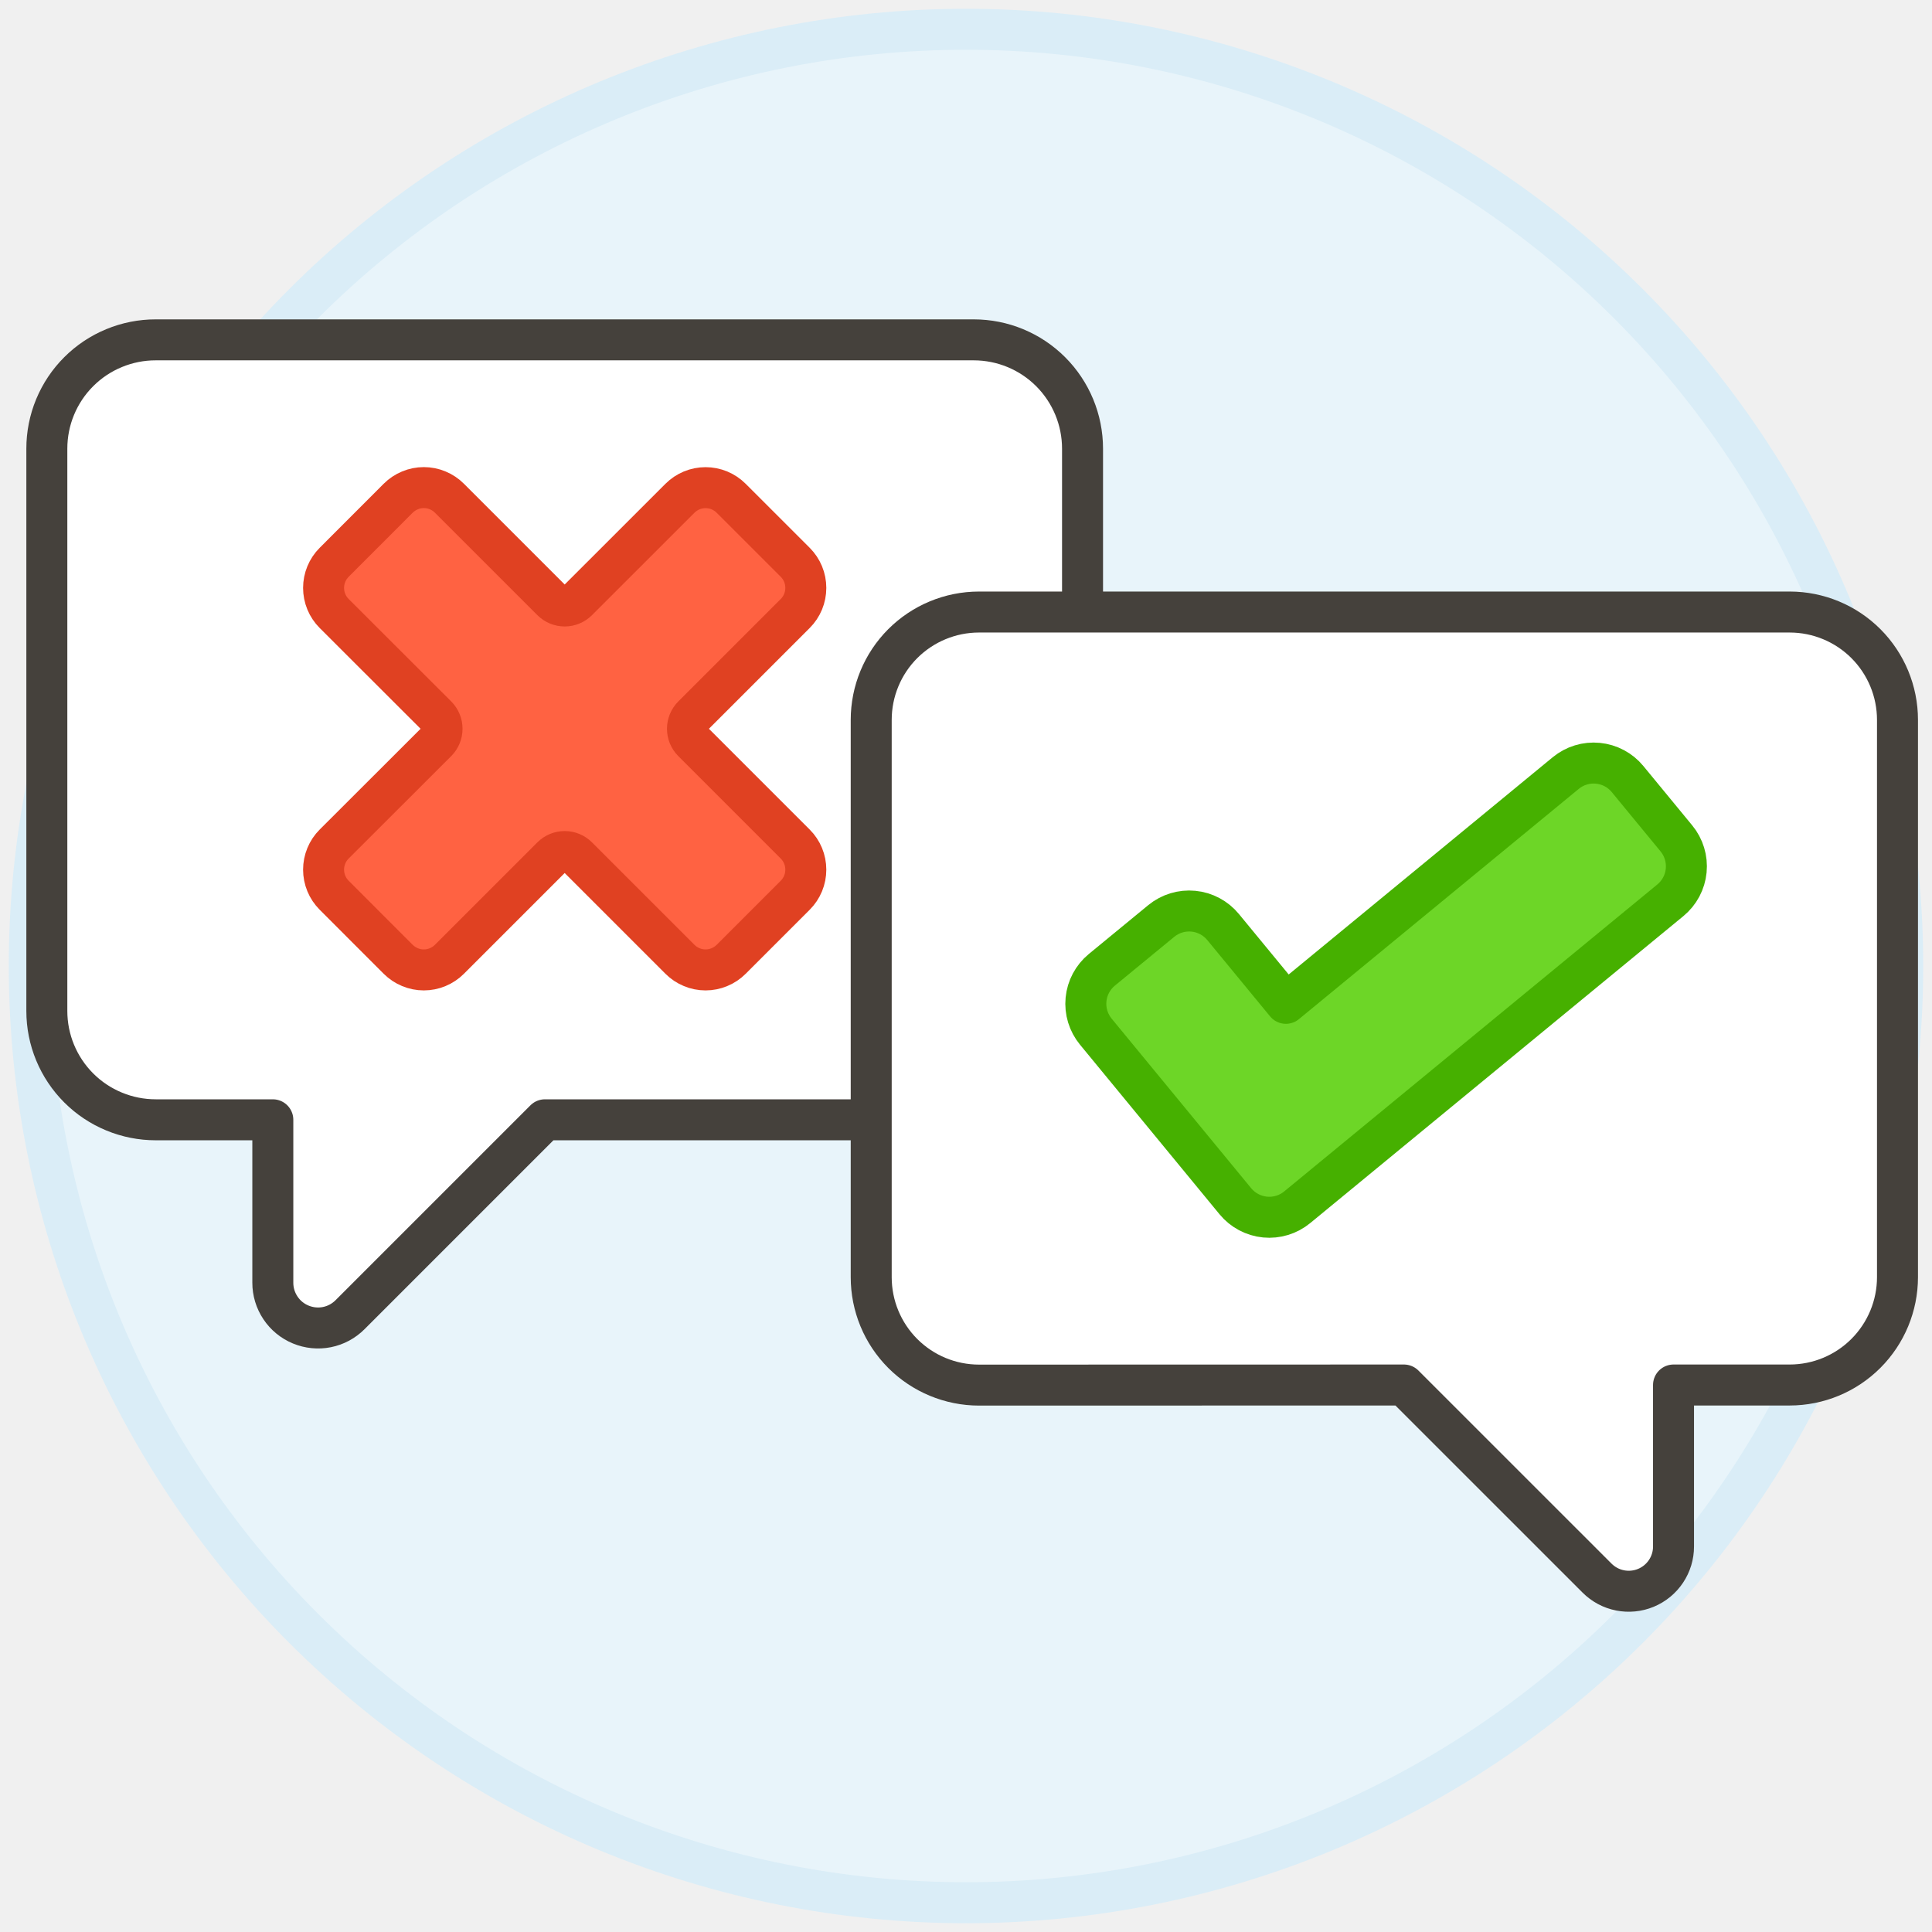
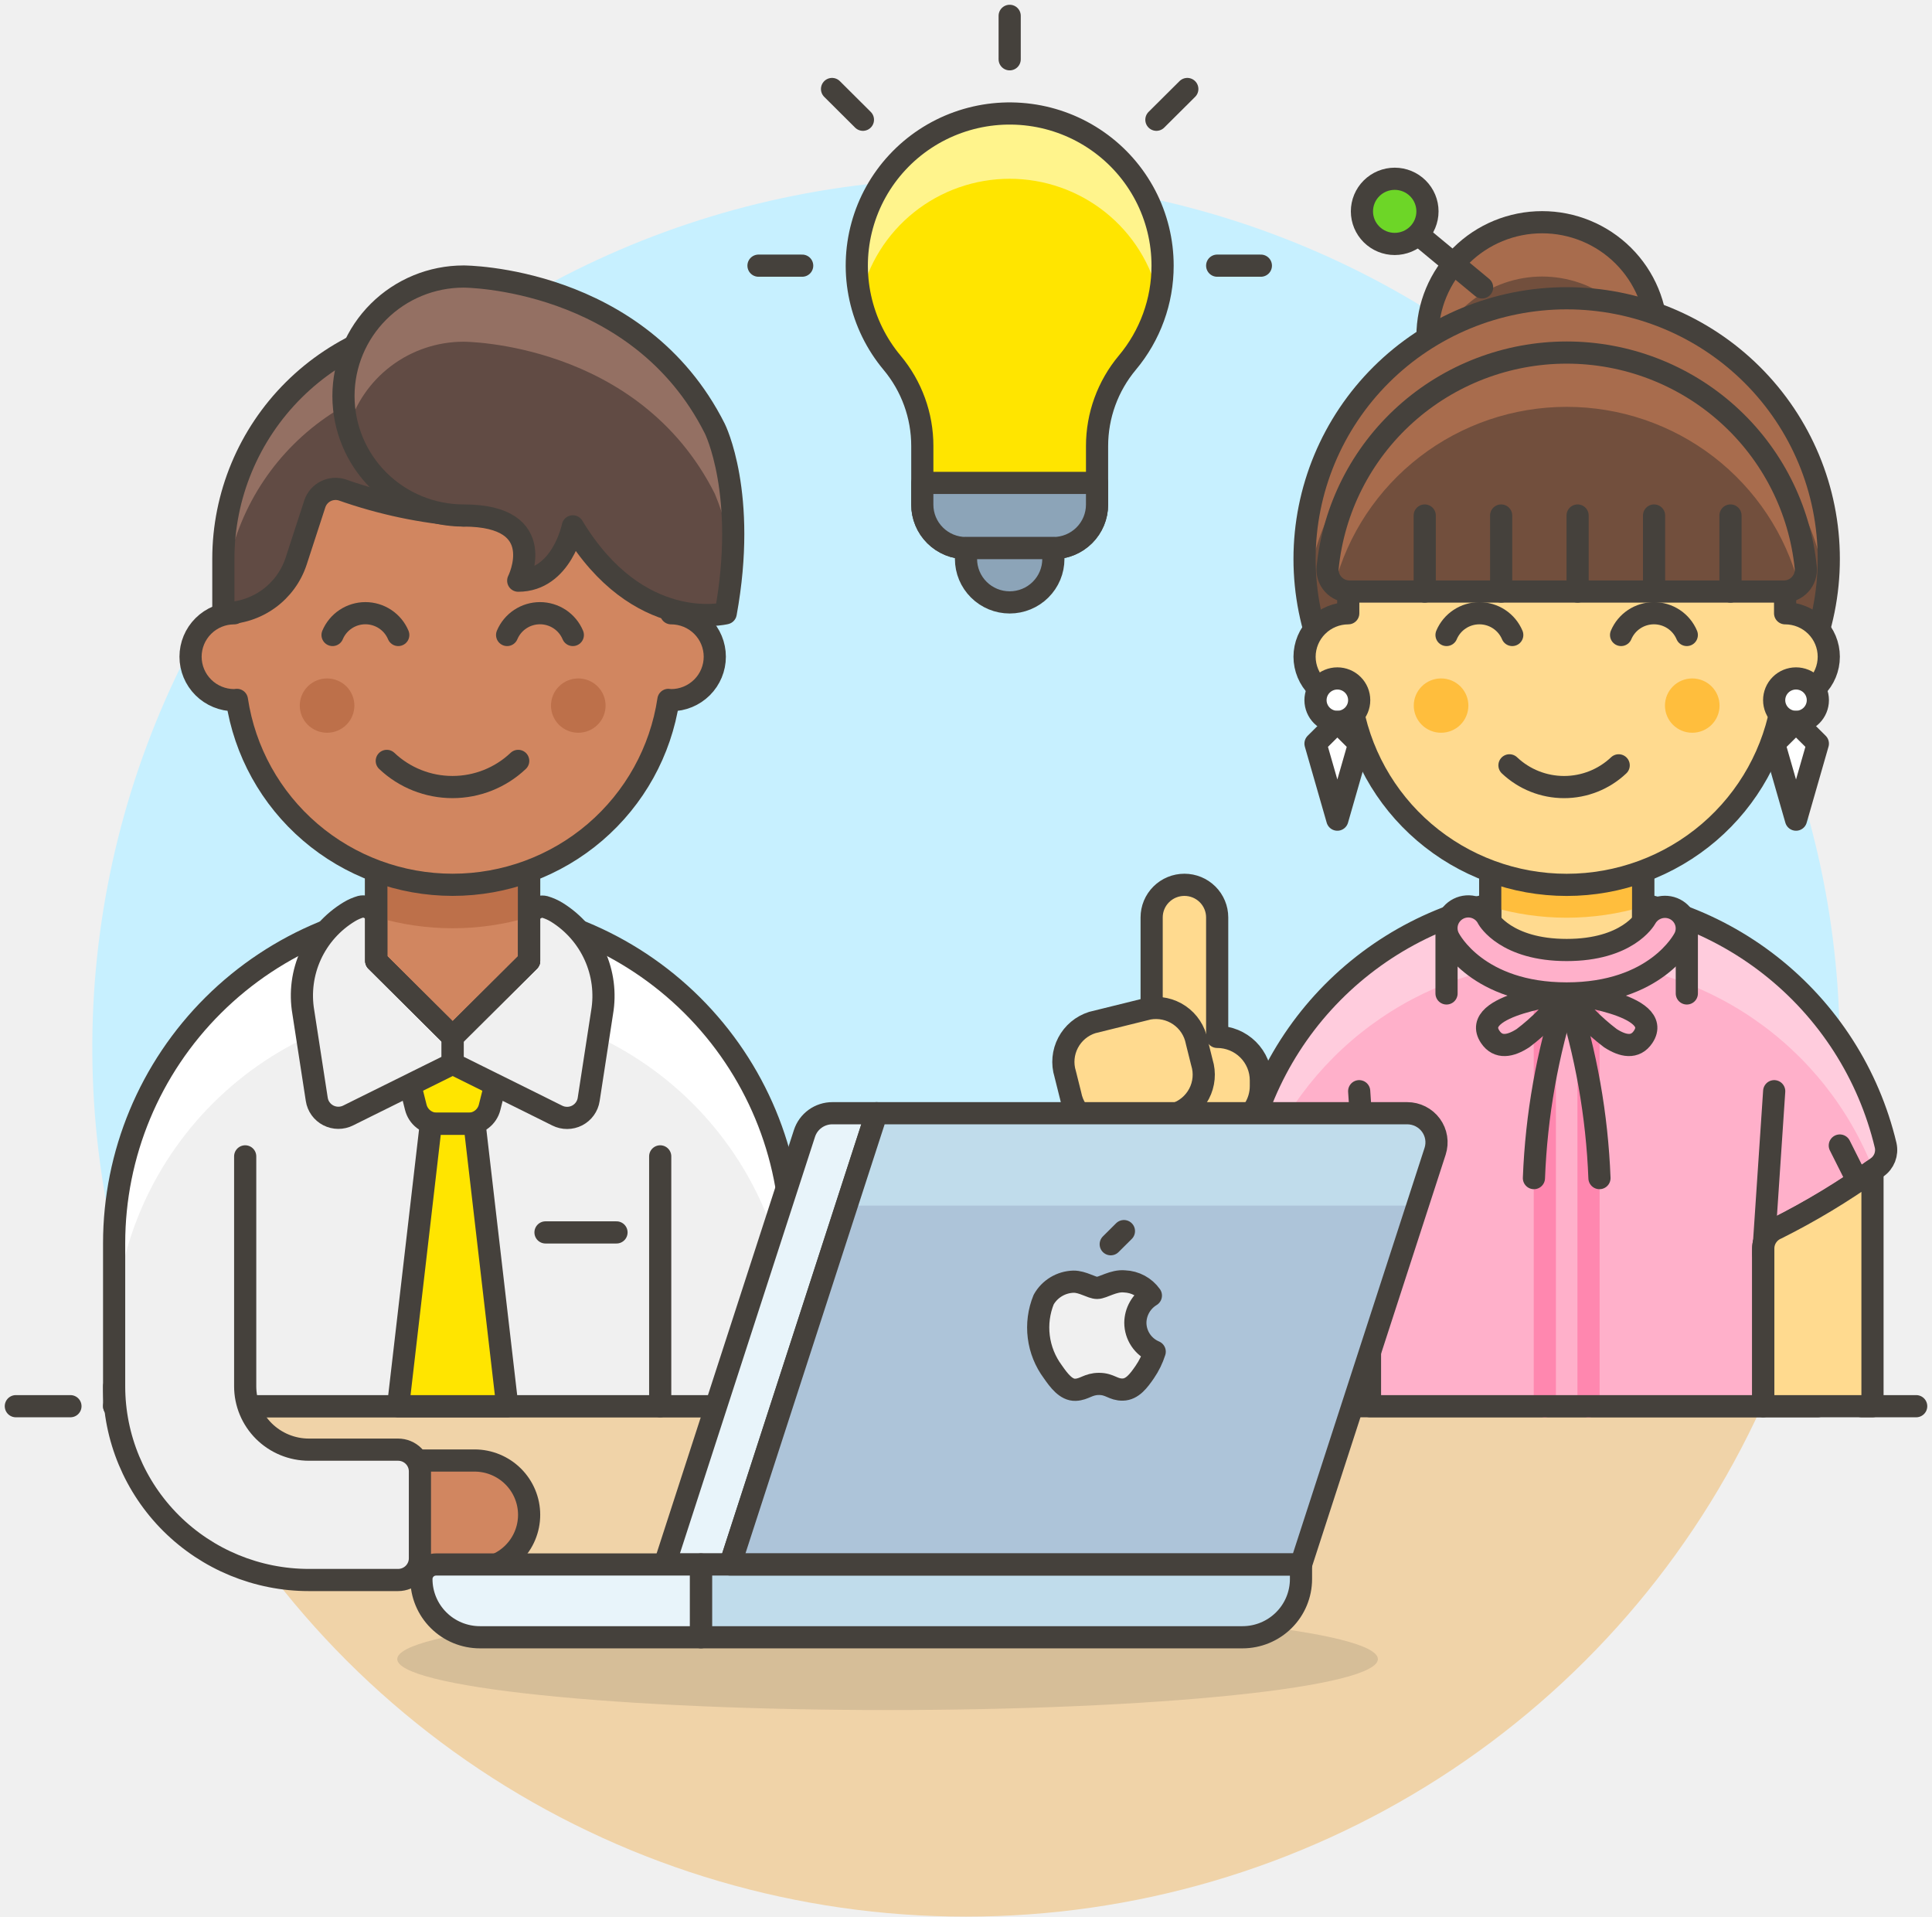
- <svg xmlns="http://www.w3.org/2000/svg" id="graphic-mentoring" viewBox="0 0 66 66" fill="none">
-   <path d="M1 33C1 41.487 4.371 49.626 10.373 55.627C16.374 61.629 24.513 65 33 65C41.487 65 49.626 61.629 55.627 55.627C61.629 49.626 65 41.487 65 33C65 24.513 61.629 16.374 55.627 10.373C49.626 4.371 41.487 1 33 1C24.513 1 16.374 4.371 10.373 10.373C4.371 16.374 1 24.513 1 33Z" fill="#E8F4FA" stroke="#DAEDF7" stroke-width="1.4" stroke-miterlimit="10" />
-   <path d="M18.616 38.254L11.96 44.91C11.744 45.127 11.469 45.276 11.168 45.336C10.868 45.396 10.557 45.365 10.274 45.248C9.991 45.131 9.749 44.933 9.58 44.678C9.41 44.423 9.319 44.124 9.32 43.818V38.254H5.32C4.832 38.254 4.348 38.158 3.897 37.971C3.445 37.785 3.035 37.511 2.69 37.166C2.344 36.82 2.07 36.41 1.883 35.959C1.696 35.508 1.6 35.024 1.6 34.536V15.326C1.6 14.838 1.696 14.354 1.883 13.903C2.07 13.452 2.344 13.042 2.69 12.697C3.035 12.352 3.445 12.078 3.897 11.892C4.348 11.705 4.832 11.609 5.32 11.61H33.264C34.25 11.61 35.195 12.001 35.892 12.698C36.589 13.395 36.981 14.341 36.981 15.326V34.536C36.981 35.522 36.589 36.467 35.892 37.164C35.195 37.862 34.25 38.253 33.264 38.254H18.616Z" fill="white" stroke="#45413C" stroke-width="1.4" stroke-linecap="round" stroke-linejoin="round" />
-   <path d="M27.166 30.583C27.281 30.468 27.372 30.332 27.434 30.182C27.496 30.032 27.528 29.871 27.528 29.708C27.528 29.546 27.496 29.385 27.434 29.235C27.372 29.085 27.281 28.948 27.166 28.834L23.666 25.334C23.55 25.218 23.485 25.06 23.485 24.896C23.485 24.732 23.55 24.575 23.666 24.458L27.166 20.958C27.281 20.843 27.372 20.707 27.434 20.557C27.496 20.407 27.528 20.246 27.528 20.084C27.528 19.921 27.496 19.76 27.434 19.61C27.372 19.46 27.281 19.324 27.166 19.209L24.978 17.022C24.863 16.907 24.727 16.816 24.576 16.753C24.426 16.691 24.265 16.659 24.103 16.659C23.941 16.659 23.78 16.691 23.63 16.753C23.479 16.816 23.343 16.907 23.228 17.022L19.728 20.52C19.612 20.636 19.455 20.701 19.291 20.701C19.127 20.701 18.969 20.636 18.853 20.52L15.353 17.02C15.238 16.905 15.102 16.814 14.952 16.752C14.802 16.689 14.641 16.657 14.478 16.657C14.316 16.657 14.155 16.689 14.005 16.752C13.855 16.814 13.718 16.905 13.603 17.02L11.416 19.209C11.301 19.324 11.21 19.46 11.148 19.61C11.086 19.76 11.054 19.921 11.054 20.084C11.054 20.246 11.086 20.407 11.148 20.557C11.21 20.707 11.301 20.843 11.416 20.958L14.92 24.458C15.036 24.575 15.101 24.732 15.101 24.896C15.101 25.06 15.036 25.217 14.92 25.334L11.416 28.834C11.301 28.948 11.21 29.085 11.148 29.235C11.086 29.385 11.054 29.546 11.054 29.708C11.054 29.871 11.086 30.032 11.148 30.182C11.21 30.332 11.301 30.468 11.416 30.583L13.603 32.771C13.718 32.886 13.855 32.977 14.005 33.039C14.155 33.102 14.316 33.134 14.478 33.134C14.641 33.134 14.802 33.102 14.952 33.039C15.102 32.977 15.238 32.886 15.353 32.771L18.853 29.271C18.969 29.155 19.127 29.09 19.291 29.09C19.455 29.09 19.612 29.155 19.728 29.271L23.228 32.771C23.343 32.886 23.479 32.977 23.63 33.039C23.78 33.102 23.941 33.134 24.103 33.134C24.265 33.134 24.426 33.102 24.576 33.039C24.727 32.977 24.863 32.886 24.978 32.771L27.166 30.583Z" fill="#FF6242" stroke="#E04122" stroke-width="1.4" stroke-linecap="round" stroke-linejoin="round" />
-   <path d="M47.96 47.314L54.558 53.911C54.772 54.125 55.044 54.271 55.341 54.33C55.638 54.389 55.946 54.359 56.226 54.243C56.506 54.127 56.745 53.931 56.913 53.679C57.081 53.428 57.171 53.132 57.17 52.829V47.314H61.141C62.117 47.313 63.053 46.924 63.743 46.233C64.433 45.542 64.821 44.606 64.821 43.63V24.592C64.821 23.616 64.433 22.679 63.743 21.988C63.053 21.298 62.117 20.909 61.141 20.908H33.442C32.465 20.909 31.529 21.298 30.839 21.988C30.149 22.679 29.762 23.616 29.762 24.592V43.632C29.762 44.608 30.149 45.545 30.839 46.236C31.529 46.927 32.465 47.316 33.442 47.317L47.96 47.314Z" fill="white" stroke="#45413C" stroke-width="1.4" stroke-linecap="round" stroke-linejoin="round" />
-   <path d="M57.063 30.754C57.37 30.501 57.565 30.136 57.603 29.74C57.642 29.344 57.521 28.949 57.269 28.642L55.6 26.614C55.475 26.462 55.321 26.335 55.147 26.243C54.973 26.15 54.782 26.093 54.586 26.074C54.39 26.055 54.192 26.074 54.004 26.132C53.815 26.189 53.64 26.284 53.488 26.409L43.928 34.275L41.782 31.668C41.529 31.361 41.165 31.166 40.769 31.128C40.373 31.089 39.977 31.21 39.67 31.462L37.64 33.131C37.488 33.256 37.362 33.41 37.269 33.584C37.176 33.758 37.119 33.949 37.1 34.145C37.081 34.341 37.101 34.539 37.158 34.727C37.216 34.916 37.31 35.091 37.435 35.243L39.58 37.85L42.202 41.037C42.455 41.344 42.819 41.538 43.216 41.577C43.612 41.615 44.007 41.495 44.314 41.242L47.501 38.62L57.063 30.754Z" fill="#6DD627" stroke="#46B000" stroke-width="1.4" stroke-linecap="round" stroke-linejoin="round" />
+ <svg xmlns="http://www.w3.org/2000/svg" viewBox="0 0 122 121" fill="none">
+   <path d="M116.173 66.147C116.174 57.959 114.332 49.875 110.782 42.487C107.232 35.1 102.064 28.596 95.656 23.453C89.249 18.31 81.766 14.658 73.755 12.765C65.743 10.873 57.408 10.787 49.359 12.515C41.31 14.242 33.752 17.739 27.239 22.75C20.727 27.76 15.425 34.156 11.722 41.469C8.019 48.782 6.009 56.827 5.84 65.013C5.671 73.199 7.346 81.318 10.744 88.777H111.257C114.503 81.669 116.179 73.953 116.173 66.147Z" fill="#C7F0FF" />
+   <path d="M10.742 88.776C15.118 98.382 22.186 106.531 31.099 112.246C40.012 117.961 50.393 121 60.999 121C71.604 121 81.985 117.961 90.898 112.246C99.811 106.531 106.879 98.382 111.255 88.776H10.742Z" fill="#F0D3A8" />
+   <path d="M7.207 88.776H114.793" stroke="#45413C" stroke-width="1.4" stroke-linecap="round" stroke-linejoin="round" />
+   <path d="M1 88.776H4.448" stroke="#45413C" stroke-width="1.4" stroke-linecap="round" stroke-linejoin="round" />
+   <path d="M117.553 88.776H121.001" stroke="#45413C" stroke-width="1.4" stroke-linecap="round" stroke-linejoin="round" />
+   <path d="M73.414 16.772C73.415 15.231 73.043 13.711 72.329 12.343C71.615 10.975 70.58 9.797 69.311 8.911C68.043 8.024 66.578 7.454 65.042 7.25C63.505 7.045 61.941 7.211 60.483 7.734C59.024 8.257 57.714 9.122 56.663 10.255C55.611 11.388 54.85 12.756 54.443 14.243C54.035 15.731 53.994 17.294 54.323 18.8C54.652 20.307 55.34 21.713 56.331 22.899C57.567 24.376 58.243 26.237 58.241 28.159V31.862C58.241 32.589 58.532 33.287 59.049 33.801C59.567 34.316 60.268 34.605 61 34.605H66.517C67.249 34.605 67.951 34.316 68.468 33.801C68.985 33.287 69.276 32.589 69.276 31.862V28.159C69.276 26.237 69.951 24.377 71.186 22.899C72.628 21.18 73.417 19.011 73.414 16.772Z" fill="#FFE500" />
+   <path d="M63.759 11.286C65.958 11.287 68.091 12.035 69.805 13.405C71.518 14.775 72.71 16.686 73.183 18.821C73.498 17.418 73.49 15.962 73.163 14.562C72.835 13.161 72.195 11.852 71.291 10.73C70.386 9.609 69.24 8.703 67.936 8.081C66.632 7.459 65.205 7.136 63.759 7.136C62.313 7.136 60.885 7.459 59.581 8.081C58.278 8.703 57.131 9.609 56.227 10.73C55.322 11.852 54.682 13.161 54.355 14.562C54.027 15.962 54.02 17.418 54.334 18.821C54.807 16.686 55.999 14.775 57.713 13.405C59.427 12.035 61.56 11.287 63.759 11.286Z" fill="#FFF48C" />
+   <path d="M73.414 16.772C73.415 15.231 73.043 13.711 72.329 12.343C71.615 10.975 70.58 9.797 69.311 8.911C68.043 8.024 66.578 7.454 65.042 7.25C63.505 7.045 61.941 7.211 60.483 7.734C59.024 8.257 57.714 9.122 56.663 10.255C55.611 11.388 54.85 12.756 54.443 14.243C54.035 15.731 53.994 17.294 54.323 18.8C54.652 20.307 55.34 21.713 56.331 22.899C57.567 24.376 58.243 26.237 58.241 28.159V31.862C58.241 32.589 58.532 33.287 59.049 33.801C59.567 34.316 60.268 34.605 61 34.605H66.517C67.249 34.605 67.951 34.316 68.468 33.801C68.985 33.287 69.276 32.589 69.276 31.862V28.159C69.276 26.237 69.951 24.377 71.186 22.899C72.628 21.18 73.417 19.011 73.414 16.772V16.772Z" stroke="#45413C" stroke-width="1.4" stroke-linejoin="round" />
+   <path d="M58.24 30.487V31.859C58.24 32.586 58.531 33.284 59.048 33.798C59.566 34.313 60.267 34.602 60.999 34.602H66.516C67.248 34.602 67.949 34.313 68.467 33.798C68.984 33.284 69.275 32.586 69.275 31.859V30.487H58.24Z" fill="#8CA4B8" stroke="#45413C" stroke-width="1.4" stroke-linejoin="round" />
+   <path d="M66.517 35.288C66.517 36.015 66.227 36.713 65.709 37.227C65.192 37.742 64.49 38.031 63.759 38.031C63.027 38.031 62.325 37.742 61.808 37.227C61.291 36.713 61 36.015 61 35.288V34.602H66.517V35.288Z" fill="#8CA4B8" stroke="#45413C" stroke-width="1.4" stroke-linejoin="round" />
+   <path d="M63.758 3.743V1" stroke="#45413C" stroke-width="1.4" stroke-linecap="round" stroke-linejoin="round" />
+   <path d="M73.023 7.56L74.975 5.619" stroke="#45413C" stroke-width="1.4" stroke-linecap="round" stroke-linejoin="round" />
+   <path d="M76.861 16.772H79.62" stroke="#45413C" stroke-width="1.4" stroke-linecap="round" stroke-linejoin="round" />
+   <path d="M54.491 7.56L52.541 5.619" stroke="#45413C" stroke-width="1.4" stroke-linecap="round" stroke-linejoin="round" />
+   <path d="M50.655 16.772H47.897" stroke="#45413C" stroke-width="1.4" stroke-linecap="round" stroke-linejoin="round" />
+   <path d="M49.966 78.49C49.966 72.852 47.713 67.445 43.704 63.458C39.694 59.472 34.257 57.232 28.586 57.232C22.916 57.232 17.478 59.472 13.469 63.458C9.459 67.445 7.207 72.852 7.207 78.49V88.777H49.966V78.49Z" fill="#F0F0F0" />
+   <path d="M28.586 57.232C22.916 57.232 17.478 59.472 13.469 63.458C9.459 67.445 7.207 72.852 7.207 78.49V84.662C7.207 79.024 9.459 73.617 13.469 69.63C17.478 65.643 22.916 63.404 28.586 63.404C34.257 63.404 39.694 65.643 43.704 69.63C47.713 73.617 49.966 79.024 49.966 84.662V78.49C49.966 72.852 47.713 67.445 43.704 63.458C39.694 59.472 34.257 57.232 28.586 57.232Z" fill="white" />
+   <path d="M49.966 78.49C49.966 72.852 47.713 67.445 43.704 63.458C39.694 59.472 34.257 57.232 28.586 57.232C22.916 57.232 17.478 59.472 13.469 63.458C9.459 67.445 7.207 72.852 7.207 78.49V88.777H49.966V78.49Z" stroke="#45413C" stroke-width="1.4" stroke-linecap="round" stroke-linejoin="round" />
+   <path d="M41.69 73.004V88.777" stroke="#45413C" stroke-width="1.4" stroke-linecap="round" stroke-linejoin="round" />
+   <path d="M33.413 95.634C33.413 96.543 33.05 97.416 32.403 98.059C31.757 98.702 30.88 99.063 29.965 99.063H22.379V92.205H29.965C30.88 92.205 31.757 92.567 32.403 93.21C33.05 93.853 33.413 94.725 33.413 95.634Z" fill="#D18660" stroke="#45413C" stroke-width="1.4" stroke-linecap="round" stroke-linejoin="round" />
+   <path d="M15.483 87.519C15.483 88.044 15.587 88.564 15.789 89.05C15.991 89.535 16.288 89.976 16.661 90.348C17.035 90.719 17.479 91.014 17.967 91.215C18.455 91.416 18.978 91.519 19.506 91.519H25.138C25.504 91.519 25.855 91.664 26.113 91.921C26.372 92.178 26.517 92.527 26.517 92.891V98.377C26.517 98.741 26.372 99.09 26.113 99.347C25.855 99.604 25.504 99.749 25.138 99.749H19.506C16.244 99.749 13.116 98.46 10.809 96.167C8.503 93.873 7.207 90.762 7.207 87.519H15.483Z" fill="#F0F0F0" />
+   <path d="M15.483 73.004V87.519C15.483 88.044 15.587 88.564 15.789 89.05C15.991 89.535 16.288 89.976 16.661 90.348C17.035 90.719 17.479 91.014 17.967 91.215C18.455 91.416 18.978 91.52 19.506 91.52H25.138C25.504 91.52 25.855 91.664 26.113 91.921C26.372 92.178 26.517 92.527 26.517 92.891V98.377C26.517 98.741 26.372 99.09 26.113 99.347C25.855 99.604 25.504 99.749 25.138 99.749H19.506C16.244 99.749 13.116 98.46 10.809 96.167C8.503 93.873 7.207 90.762 7.207 87.519" stroke="#45413C" stroke-width="1.4" stroke-linecap="round" stroke-linejoin="round" />
+   <path d="M38.93 77.805H34.447" stroke="#45413C" stroke-width="1.4" stroke-linecap="round" stroke-linejoin="round" />
+   <path d="M25.139 65.461H32.035L30.917 69.909C30.842 70.205 30.67 70.469 30.427 70.657C30.185 70.845 29.886 70.947 29.579 70.947H27.595C27.288 70.947 26.989 70.845 26.747 70.657C26.504 70.469 26.332 70.205 26.257 69.909L25.139 65.461Z" fill="#FFE500" stroke="#45413C" stroke-width="1.4" stroke-linecap="round" stroke-linejoin="round" />
+   <path d="M27.208 70.947L25.139 88.777H32.035L29.966 70.947H27.208Z" fill="#FFE500" stroke="#45413C" stroke-width="1.4" stroke-linecap="round" stroke-linejoin="round" />
+   <path d="M28.585 58.9V67.152L23.09 69.874L21.986 70.423C21.792 70.52 21.577 70.57 21.359 70.569C21.142 70.568 20.927 70.516 20.734 70.417C20.54 70.317 20.373 70.174 20.246 69.998C20.119 69.823 20.036 69.619 20.003 69.405L19.153 63.895C18.943 62.67 19.108 61.41 19.627 60.28C20.146 59.149 20.995 58.2 22.064 57.556C22.288 57.422 22.528 57.316 22.779 57.243C23.577 57.044 24.405 58.579 25.252 58.477L28.585 58.9Z" fill="#F0F0F0" stroke="#45413C" stroke-width="1.4" stroke-linecap="round" stroke-linejoin="round" />
+   <path d="M38.02 63.915L37.173 69.412C37.141 69.626 37.057 69.829 36.93 70.005C36.803 70.181 36.636 70.324 36.443 70.424C36.249 70.523 36.035 70.575 35.817 70.576C35.599 70.577 35.385 70.527 35.19 70.43L34.087 69.881L28.586 67.152V58.9L31.921 58.488C32.768 58.587 33.597 57.052 34.394 57.254C34.668 57.334 34.93 57.451 35.172 57.601C36.222 58.255 37.053 59.204 37.56 60.328C38.068 61.452 38.228 62.7 38.02 63.915Z" fill="#F0F0F0" stroke="#45413C" stroke-width="1.4" stroke-linecap="round" stroke-linejoin="round" />
+   <path d="M33.413 60.661L28.585 65.461L23.758 60.661V53.117H33.413V60.661Z" fill="#D18660" stroke="#45413C" stroke-width="1.4" stroke-linecap="round" stroke-linejoin="round" />
+   <path d="M23.758 57.898C26.907 58.838 30.264 58.838 33.413 57.898V53.117H23.758V57.898Z" fill="#BD704A" />
+   <path d="M33.413 60.661L28.585 65.461L23.758 60.661V53.117H33.413V60.661Z" stroke="#45413C" stroke-width="1.4" stroke-linecap="round" stroke-linejoin="round" />
+   <path d="M33.413 60.661L28.585 65.461L23.758 60.661V53.117H33.413V60.661Z" stroke="#45413C" stroke-width="1.4" stroke-linecap="round" stroke-linejoin="round" />
+   <path d="M98.932 56.547C94.273 56.522 89.744 58.067 86.083 60.932C82.422 63.797 79.846 67.811 78.776 72.32C78.718 72.579 78.739 72.849 78.836 73.096C78.933 73.343 79.101 73.556 79.32 73.708C81.328 75.157 83.45 76.445 85.664 77.559C85.915 77.663 86.129 77.839 86.28 78.063C86.43 78.288 86.511 78.552 86.511 78.822V88.776H111.339V78.815C111.339 78.545 111.42 78.281 111.57 78.056C111.721 77.832 111.935 77.656 112.186 77.552C114.4 76.438 116.522 75.15 118.531 73.701C118.749 73.549 118.917 73.336 119.014 73.089C119.11 72.842 119.131 72.572 119.074 72.313C118.003 67.808 115.429 63.797 111.771 60.934C108.113 58.071 103.587 56.524 98.932 56.547Z" fill="#FFB0CA" />
+   <path d="M97.551 62.623V88.777" stroke="#FF87AF" stroke-width="1.4" stroke-linecap="round" stroke-linejoin="round" />
+   <path d="M100.311 62.623V88.777" stroke="#FF87AF" stroke-width="1.4" stroke-linecap="round" stroke-linejoin="round" />
+   <path d="M79.32 73.701L79.562 73.871C81.073 69.983 83.731 66.64 87.189 64.282C90.646 61.925 94.74 60.663 98.932 60.663C103.124 60.663 107.218 61.925 110.675 64.282C114.133 66.64 116.791 69.983 118.302 73.871L118.544 73.701C118.763 73.549 118.931 73.336 119.027 73.089C119.124 72.842 119.145 72.572 119.088 72.313C117.992 67.819 115.409 63.821 111.754 60.962C108.099 58.102 103.583 56.548 98.932 56.548C94.281 56.548 89.765 58.102 86.11 60.962C82.454 63.821 79.871 67.819 78.776 72.313C78.718 72.572 78.739 72.842 78.836 73.089C78.933 73.336 79.101 73.549 79.32 73.701Z" fill="#FFCCDD" />
+   <path d="M98.932 56.547C94.273 56.522 89.744 58.067 86.083 60.932C82.422 63.797 79.846 67.811 78.776 72.32C78.718 72.579 78.739 72.849 78.836 73.096C78.933 73.343 79.101 73.556 79.32 73.708C81.328 75.157 83.45 76.445 85.664 77.559C85.915 77.663 86.129 77.839 86.28 78.063C86.43 78.288 86.511 78.552 86.511 78.822V88.776H111.339V78.815C111.339 78.545 111.42 78.281 111.57 78.056C111.721 77.832 111.935 77.656 112.186 77.552C114.4 76.438 116.522 75.15 118.531 73.701C118.749 73.549 118.917 73.336 119.014 73.089C119.11 72.842 119.131 72.572 119.074 72.313C118.003 67.808 115.429 63.797 111.771 60.934C108.113 58.071 103.587 56.524 98.932 56.547V56.547Z" stroke="#45413C" stroke-width="1.4" stroke-linecap="round" stroke-linejoin="round" />
+   <path d="M94.103 60.661H98.931H103.759V53.117H94.103V60.661Z" fill="#FFDA8F" stroke="#45413C" stroke-width="1.4" stroke-linecap="round" stroke-linejoin="round" />
+   <path d="M103.759 57.232C100.61 58.172 97.252 58.172 94.103 57.232V53.117H103.759V57.232Z" fill="#FFBE3D" />
+   <path d="M94.103 60.661H98.931H103.759V53.117H94.103V60.661Z" stroke="#45413C" stroke-width="1.4" stroke-linecap="round" stroke-linejoin="round" />
+   <path d="M106.518 58.603V62.718" stroke="#45413C" stroke-width="1.4" stroke-linecap="round" stroke-linejoin="round" />
+   <path d="M91.344 62.718V58.603" stroke="#45413C" stroke-width="1.4" stroke-linecap="round" stroke-linejoin="round" />
+   <path d="M98.932 62.718C98.932 62.718 92.725 63.404 94.104 65.461C94.608 66.211 95.387 66.049 96.173 65.54C97.229 64.742 98.159 63.79 98.932 62.718Z" stroke="#45413C" stroke-width="1.4" stroke-linecap="round" stroke-linejoin="round" />
+   <path d="M98.932 62.718C97.711 66.492 97.015 70.414 96.863 74.376" stroke="#45413C" stroke-width="1.4" stroke-linecap="round" stroke-linejoin="round" />
+   <path d="M98.932 62.718C98.932 62.718 105.139 63.404 103.759 65.461C103.256 66.211 102.476 66.049 101.69 65.54C100.634 64.742 99.704 63.79 98.932 62.718V62.718Z" stroke="#45413C" stroke-width="1.4" stroke-linecap="round" stroke-linejoin="round" />
+   <path d="M98.932 62.718C100.153 66.492 100.849 70.414 101.001 74.376" stroke="#45413C" stroke-width="1.4" stroke-linecap="round" stroke-linejoin="round" />
+   <path d="M85.828 68.89L86.518 79.176" stroke="#45413C" stroke-width="1.4" stroke-linecap="round" stroke-linejoin="round" />
+   <path d="M80.57 74.559L81.697 72.319" stroke="#45413C" stroke-width="1.4" stroke-linecap="round" stroke-linejoin="round" />
+   <path d="M112.035 68.89L111.346 79.176" stroke="#45413C" stroke-width="1.4" stroke-linecap="round" stroke-linejoin="round" />
+   <path d="M117.3 74.553L116.178 72.319L117.3 74.553Z" fill="#C8FFA1" />
+   <path d="M117.3 74.553L116.178 72.319" stroke="#45413C" stroke-width="1.4" stroke-linecap="round" stroke-linejoin="round" />
+   <path d="M112.193 77.552C111.942 77.656 111.728 77.832 111.577 78.057C111.427 78.281 111.346 78.545 111.346 78.815V88.777H118.242V73.913C116.324 75.281 114.301 76.498 112.193 77.552Z" fill="#FFDA8F" stroke="#45413C" stroke-width="1.4" stroke-linecap="round" stroke-linejoin="round" />
+   <path d="M86.516 78.815C86.516 78.545 86.435 78.281 86.284 78.057C86.134 77.832 85.92 77.656 85.669 77.552C83.56 76.499 81.538 75.283 79.62 73.916V82.605C79.62 82.969 79.474 83.317 79.216 83.575C78.957 83.832 78.606 83.976 78.24 83.976C77.874 83.976 77.524 83.832 77.265 83.575C77.006 83.317 76.861 82.969 76.861 82.605V71.633L78.094 71.02C78.552 70.792 78.938 70.442 79.207 70.008C79.477 69.575 79.62 69.076 79.62 68.566V68.204C79.62 67.476 79.329 66.779 78.812 66.264C78.294 65.75 77.593 65.461 76.861 65.461V57.918C76.861 57.372 76.643 56.849 76.255 56.463C75.867 56.077 75.341 55.86 74.792 55.86C74.243 55.86 73.717 56.077 73.329 56.463C72.941 56.849 72.723 57.372 72.723 57.918V63.966L70.345 64.554C69.688 64.763 69.139 65.222 68.82 65.83C68.5 66.438 68.434 67.147 68.638 67.803L68.97 69.134C69.131 69.799 69.522 70.387 70.073 70.796C70.021 71.662 69.967 72.384 69.967 72.602V73.69V82.605C69.967 84.493 70.62 86.323 71.817 87.789C73.013 89.255 74.68 90.267 76.537 90.656C78.395 91.045 80.331 90.787 82.02 89.926C83.71 89.064 85.049 87.651 85.815 85.924C86.272 84.9 86.511 83.793 86.516 82.673V78.815Z" fill="#FFDA8F" stroke="#45413C" stroke-width="1.4" stroke-linecap="round" stroke-linejoin="round" />
+   <path d="M70.633 71.209L74.193 70.328C74.85 70.119 75.397 69.66 75.717 69.052C76.036 68.444 76.101 67.735 75.897 67.079L75.565 65.749C75.435 65.076 75.044 64.48 74.476 64.092C73.908 63.704 73.209 63.553 72.531 63.674L68.972 64.554C68.314 64.763 67.766 65.221 67.447 65.83C67.127 66.438 67.061 67.147 67.264 67.803L67.597 69.134C67.727 69.807 68.118 70.403 68.686 70.791C69.254 71.18 69.954 71.33 70.633 71.209Z" fill="#FFDA8F" stroke="#45413C" stroke-width="1.4" stroke-linecap="round" stroke-linejoin="round" />
+   <path d="M98.931 62.718C93.316 62.718 91.562 59.359 91.49 59.216C91.407 59.055 91.358 58.879 91.344 58.699C91.33 58.518 91.352 58.337 91.409 58.165C91.466 57.993 91.557 57.834 91.676 57.697C91.795 57.56 91.94 57.448 92.103 57.367C92.265 57.286 92.443 57.238 92.624 57.225C92.806 57.213 92.988 57.236 93.161 57.294C93.333 57.352 93.492 57.444 93.629 57.563C93.766 57.683 93.878 57.828 93.958 57.99C93.991 58.048 95.109 59.975 98.931 59.975C102.754 59.975 103.872 58.048 103.918 57.966C104.093 57.651 104.385 57.416 104.732 57.311C105.078 57.206 105.452 57.239 105.774 57.403C106.094 57.567 106.335 57.849 106.447 58.188C106.559 58.527 106.532 58.897 106.372 59.216C106.301 59.358 104.547 62.718 98.931 62.718Z" fill="#FFB0CA" stroke="#45413C" stroke-width="1.4" stroke-linejoin="round" />
+   <path d="M42.378 38.717V35.288C42.378 31.65 40.925 28.162 38.338 25.59C35.751 23.018 32.243 21.573 28.585 21.573C24.927 21.573 21.418 23.018 18.832 25.59C16.245 28.162 14.792 31.65 14.792 35.288V38.717C14.06 38.717 13.358 39.005 12.841 39.52C12.324 40.034 12.033 40.732 12.033 41.459C12.033 42.187 12.324 42.885 12.841 43.399C13.358 43.913 14.06 44.203 14.792 44.203C14.85 44.203 14.903 44.189 14.96 44.185C15.448 47.431 17.091 50.395 19.592 52.538C22.092 54.681 25.283 55.859 28.584 55.859C31.885 55.859 35.076 54.681 37.577 52.538C40.077 50.395 41.721 47.431 42.208 44.185C42.266 44.185 42.32 44.203 42.378 44.203C43.11 44.203 43.811 43.913 44.329 43.399C44.846 42.885 45.137 42.187 45.137 41.459C45.137 40.732 44.846 40.034 44.329 39.52C43.811 39.005 43.11 38.717 42.378 38.717Z" fill="#D18660" stroke="#45413C" stroke-width="1.4" stroke-linecap="round" stroke-linejoin="round" />
+   <path d="M24.424 48.037C25.542 49.097 27.028 49.688 28.573 49.688C30.119 49.688 31.605 49.097 32.723 48.037" stroke="#45413C" stroke-width="1.4" stroke-linecap="round" stroke-linejoin="round" />
+   <path d="M18.93 44.545C18.93 45 19.111 45.436 19.435 45.758C19.758 46.079 20.197 46.26 20.654 46.26C21.111 46.26 21.55 46.079 21.873 45.758C22.196 45.436 22.378 45 22.378 44.545C22.378 44.091 22.196 43.655 21.873 43.333C21.55 43.012 21.111 42.831 20.654 42.831C20.197 42.831 19.758 43.012 19.435 43.333C19.111 43.655 18.93 44.091 18.93 44.545Z" fill="#BD704A" />
+   <path d="M34.793 44.545C34.793 45 34.975 45.436 35.298 45.758C35.621 46.079 36.06 46.26 36.517 46.26C36.974 46.26 37.413 46.079 37.736 45.758C38.06 45.436 38.241 45 38.241 44.545C38.241 44.091 38.06 43.655 37.736 43.333C37.413 43.012 36.974 42.831 36.517 42.831C36.06 42.831 35.621 43.012 35.298 43.333C34.975 43.655 34.793 44.091 34.793 44.545Z" fill="#BD704A" />
+   <path d="M36.172 40.088C36.002 39.681 35.714 39.333 35.345 39.088C34.975 38.843 34.542 38.712 34.098 38.712C33.654 38.712 33.22 38.843 32.851 39.088C32.482 39.333 32.194 39.681 32.023 40.088" stroke="#45413C" stroke-width="1.4" stroke-linecap="round" stroke-linejoin="round" />
+   <path d="M25.149 40.088C24.979 39.681 24.691 39.333 24.321 39.088C23.952 38.843 23.518 38.712 23.075 38.712C22.631 38.712 22.197 38.843 21.828 39.088C21.459 39.333 21.171 39.681 21 40.088" stroke="#45413C" stroke-width="1.4" stroke-linecap="round" stroke-linejoin="round" />
+   <path d="M29.276 20.201C25.252 20.201 21.393 21.791 18.547 24.62C15.702 27.449 14.104 31.287 14.104 35.288V38.717H14.149C15.16 38.716 16.145 38.398 16.963 37.806C17.781 37.215 18.389 36.381 18.701 35.425L19.879 31.811C19.935 31.64 20.025 31.481 20.142 31.344C20.261 31.207 20.404 31.095 20.566 31.013C20.728 30.932 20.904 30.883 21.085 30.869C21.265 30.855 21.447 30.877 21.619 30.933C24.089 31.804 26.663 32.346 29.276 32.545C32.342 32.25 35.356 31.559 38.241 30.487L39.908 35.461C40.225 36.408 40.835 37.233 41.65 37.817C42.464 38.402 43.444 38.716 44.448 38.717V35.288C44.448 31.287 42.85 27.449 40.004 24.62C37.159 21.791 33.3 20.201 29.276 20.201Z" fill="#614B44" />
+   <path d="M29.276 20.201C25.252 20.201 21.393 21.791 18.547 24.62C15.702 27.449 14.104 31.287 14.104 35.288V38.717C14.104 34.715 15.702 30.878 18.547 28.049C21.393 25.219 25.252 23.63 29.276 23.63C33.3 23.63 37.159 25.219 40.004 28.049C42.85 30.878 44.448 34.715 44.448 38.717V35.288C44.448 31.287 42.85 27.449 40.004 24.62C37.159 21.791 33.3 20.201 29.276 20.201Z" fill="#947063" />
+   <path d="M29.276 20.201C25.252 20.201 21.393 21.791 18.547 24.62C15.702 27.449 14.104 31.287 14.104 35.288V38.717H14.149C15.16 38.716 16.145 38.398 16.963 37.806C17.781 37.215 18.389 36.381 18.701 35.425L19.879 31.811C19.935 31.64 20.025 31.481 20.142 31.344C20.261 31.207 20.404 31.095 20.566 31.013C20.728 30.932 20.904 30.883 21.085 30.869C21.265 30.855 21.447 30.877 21.619 30.933C24.089 31.804 26.663 32.346 29.276 32.545C32.342 32.25 35.356 31.559 38.241 30.487L39.908 35.461C40.225 36.408 40.835 37.233 41.65 37.817C42.464 38.402 43.444 38.716 44.448 38.717V38.717V35.288C44.448 31.287 42.85 27.449 40.004 24.62C37.159 21.791 33.3 20.201 29.276 20.201Z" stroke="#45413C" stroke-width="1.4" stroke-linecap="round" stroke-linejoin="round" />
+   <path d="M45.827 38.717C45.827 38.717 40.31 40.088 36.172 33.23C36.172 33.23 35.483 36.659 32.724 36.659C32.724 36.659 34.793 32.545 29.276 32.545C27.264 32.545 25.334 31.75 23.911 30.335C22.489 28.921 21.689 27.002 21.689 25.002C21.689 23.001 22.489 21.082 23.911 19.668C25.334 18.253 27.264 17.458 29.276 17.458C29.276 17.458 40.31 17.458 45.138 27.059C45.138 27.059 47.207 31.173 45.827 38.717Z" fill="#614B44" />
+   <path d="M29.276 21.573C29.276 21.573 40.31 21.573 45.138 31.173C45.757 32.641 46.12 34.202 46.212 35.791C46.592 32.837 46.222 29.835 45.138 27.059C40.31 17.458 29.276 17.458 29.276 17.458C28.102 17.456 26.944 17.725 25.893 18.244C24.842 18.763 23.927 19.517 23.219 20.448C22.512 21.38 22.032 22.461 21.817 23.608C21.603 24.756 21.659 25.937 21.982 27.059C22.432 25.48 23.388 24.09 24.704 23.1C26.02 22.11 27.625 21.574 29.276 21.573Z" fill="#947063" />
+   <path d="M45.827 38.717C45.827 38.717 40.31 40.088 36.172 33.23C36.172 33.23 35.483 36.659 32.724 36.659C32.724 36.659 34.793 32.545 29.276 32.545C27.264 32.545 25.334 31.75 23.911 30.335C22.489 28.921 21.689 27.002 21.689 25.002C21.689 23.001 22.489 21.082 23.911 19.668C25.334 18.253 27.264 17.458 29.276 17.458C29.276 17.458 40.31 17.458 45.138 27.059C45.138 27.059 47.207 31.173 45.827 38.717Z" stroke="#45413C" stroke-width="1.4" stroke-linecap="round" stroke-linejoin="round" />
+   <path d="M90.141 21.23C90.141 23.14 90.904 24.971 92.262 26.321C93.62 27.672 95.462 28.43 97.382 28.43C99.302 28.43 101.144 27.672 102.502 26.321C103.86 24.971 104.623 23.14 104.623 21.23C104.623 19.32 103.86 17.489 102.502 16.138C101.144 14.788 99.302 14.029 97.382 14.029C95.462 14.029 93.62 14.788 92.262 16.138C90.904 17.489 90.141 19.32 90.141 21.23Z" fill="#724F3D" />
+   <path d="M97.382 17.458C95.764 17.46 94.194 18.002 92.923 18.997C91.651 19.991 90.752 21.381 90.37 22.944C90.094 21.88 90.067 20.768 90.29 19.692C90.514 18.616 90.982 17.605 91.658 16.737C92.335 15.869 93.203 15.166 94.195 14.682C95.187 14.199 96.277 13.947 97.382 13.947C98.487 13.947 99.577 14.199 100.569 14.682C101.561 15.166 102.429 15.869 103.106 16.737C103.782 17.605 104.25 18.616 104.474 19.692C104.697 20.768 104.67 21.88 104.394 22.944C104.011 21.381 103.112 19.991 101.841 18.997C100.57 18.002 99 17.46 97.382 17.458Z" fill="#A86C4D" />
+   <path d="M90.141 21.23C90.141 23.14 90.904 24.971 92.262 26.321C93.62 27.672 95.462 28.43 97.382 28.43C99.302 28.43 101.144 27.672 102.502 26.321C103.86 24.971 104.623 23.14 104.623 21.23C104.623 19.32 103.86 17.489 102.502 16.138C101.144 14.788 99.302 14.029 97.382 14.029C95.462 14.029 93.62 14.788 92.262 16.138C90.904 17.489 90.141 19.32 90.141 21.23Z" stroke="#45413C" stroke-width="1.4" stroke-linecap="round" stroke-linejoin="round" />
+   <path d="M82.379 35.288C82.379 39.653 84.123 43.839 87.227 46.925C90.331 50.012 94.541 51.746 98.931 51.746C103.32 51.746 107.53 50.012 110.634 46.925C113.739 43.839 115.482 39.653 115.482 35.288C115.482 30.923 113.739 26.736 110.634 23.65C107.53 20.564 103.32 18.83 98.931 18.83C94.541 18.83 90.331 20.564 87.227 23.65C84.123 26.736 82.379 30.923 82.379 35.288Z" fill="#724F3D" />
+   <path d="M98.931 22.944C94.901 22.946 91.01 24.41 87.988 27.061C84.966 29.713 83.021 33.369 82.517 37.345C82.428 36.663 82.382 35.976 82.379 35.288C82.371 33.034 82.827 30.803 83.721 28.733C84.615 26.662 85.928 24.796 87.576 23.25C89.225 21.704 91.176 20.512 93.308 19.746C95.439 18.981 97.706 18.659 99.967 18.8C102.229 18.941 104.438 19.542 106.456 20.567C108.474 21.591 110.26 23.017 111.701 24.756C113.143 26.494 114.21 28.509 114.837 30.674C115.464 32.84 115.636 35.11 115.345 37.345C114.842 33.368 112.898 29.711 109.875 27.059C106.853 24.408 102.961 22.944 98.931 22.944Z" fill="#A86C4D" />
+   <path d="M82.379 35.288C82.379 39.653 84.123 43.839 87.227 46.925C90.331 50.012 94.541 51.746 98.931 51.746C103.32 51.746 107.53 50.012 110.634 46.925C113.739 43.839 115.482 39.653 115.482 35.288C115.482 30.923 113.739 26.736 110.634 23.65C107.53 20.564 103.32 18.83 98.931 18.83C94.541 18.83 90.331 20.564 87.227 23.65C84.123 26.736 82.379 30.923 82.379 35.288V35.288Z" stroke="#45413C" stroke-width="1.4" stroke-linecap="round" stroke-linejoin="round" />
+   <path d="M82.379 41.46C82.381 42.186 82.672 42.883 83.189 43.397C83.706 43.911 84.407 44.2 85.138 44.203C85.193 44.203 85.248 44.189 85.303 44.189C85.792 47.435 87.436 50.399 89.937 52.542C92.438 54.684 95.629 55.863 98.931 55.863C102.232 55.863 105.423 54.684 107.924 52.542C110.425 50.399 112.07 47.435 112.558 44.189C112.613 44.189 112.669 44.203 112.724 44.203C113.455 44.203 114.157 43.914 114.674 43.399C115.192 42.885 115.482 42.187 115.482 41.46C115.482 40.732 115.192 40.034 114.674 39.52C114.157 39.005 113.455 38.717 112.724 38.717V36.503C109.195 36.264 105.888 34.706 103.469 32.142C102.22 30.48 101.17 28.681 100.338 26.779C99.33 29.629 97.629 32.188 95.386 34.226C93.928 35.287 92.263 36.033 90.498 36.416C88.734 36.8 86.907 36.813 85.138 36.454V38.717C84.407 38.719 83.706 39.008 83.189 39.522C82.672 40.036 82.381 40.733 82.379 41.46Z" fill="#FFDA8F" stroke="#45413C" stroke-width="1.4" stroke-linecap="round" stroke-linejoin="round" />
+   <path d="M91.344 40.088C91.515 39.681 91.803 39.334 92.173 39.09C92.542 38.845 92.975 38.715 93.419 38.715C93.862 38.715 94.296 38.845 94.665 39.09C95.034 39.334 95.323 39.681 95.494 40.088" stroke="#45413C" stroke-width="1.4" stroke-linecap="round" stroke-linejoin="round" />
+   <path d="M102.367 40.088C102.538 39.681 102.826 39.334 103.195 39.089C103.565 38.845 103.998 38.714 104.442 38.714C104.885 38.714 105.319 38.845 105.688 39.089C106.057 39.334 106.345 39.681 106.516 40.088" stroke="#45413C" stroke-width="1.4" stroke-linecap="round" stroke-linejoin="round" />
+   <path d="M105.137 44.545C105.137 45 105.318 45.436 105.642 45.758C105.965 46.079 106.404 46.26 106.861 46.26C107.318 46.26 107.757 46.079 108.08 45.758C108.403 45.436 108.585 45 108.585 44.545C108.585 44.091 108.403 43.655 108.08 43.333C107.757 43.012 107.318 42.831 106.861 42.831C106.404 42.831 105.965 43.012 105.642 43.333C105.318 43.655 105.137 44.091 105.137 44.545Z" fill="#FFBE3D" />
+   <path d="M89.275 44.545C89.275 45 89.457 45.436 89.78 45.758C90.104 46.079 90.542 46.26 90.999 46.26C91.457 46.26 91.895 46.079 92.219 45.758C92.542 45.436 92.724 45 92.724 44.545C92.724 44.091 92.542 43.655 92.219 43.333C91.895 43.012 91.457 42.831 90.999 42.831C90.542 42.831 90.104 43.012 89.78 43.333C89.457 43.655 89.275 44.091 89.275 44.545Z" fill="#FFBE3D" />
+   <path d="M102.215 48.317C101.285 49.198 100.051 49.689 98.767 49.689C97.483 49.689 96.248 49.198 95.318 48.317" stroke="#45413C" stroke-width="1.4" stroke-linecap="round" stroke-linejoin="round" />
+   <path d="M83.07 44.203C83.07 44.566 83.216 44.915 83.474 45.172C83.733 45.429 84.084 45.574 84.45 45.574C84.815 45.574 85.166 45.429 85.425 45.172C85.684 44.915 85.829 44.566 85.829 44.203C85.829 43.839 85.684 43.49 85.425 43.233C85.166 42.975 84.815 42.831 84.45 42.831C84.084 42.831 83.733 42.975 83.474 43.233C83.216 43.49 83.07 43.839 83.07 44.203Z" fill="white" stroke="#45413C" stroke-width="1.4" stroke-linecap="round" stroke-linejoin="round" />
+   <path d="M84.45 45.574L85.829 46.946L84.45 51.746L83.07 46.946L84.45 45.574Z" fill="white" stroke="#45413C" stroke-width="1.4" stroke-linecap="round" stroke-linejoin="round" />
+   <path d="M112.033 44.203C112.033 44.566 112.179 44.915 112.437 45.172C112.696 45.429 113.047 45.574 113.413 45.574C113.778 45.574 114.129 45.429 114.388 45.172C114.647 44.915 114.792 44.566 114.792 44.203C114.792 43.839 114.647 43.49 114.388 43.233C114.129 42.975 113.778 42.831 113.413 42.831C113.047 42.831 112.696 42.975 112.437 43.233C112.179 43.49 112.033 43.839 112.033 44.203Z" fill="white" stroke="#45413C" stroke-width="1.4" stroke-linecap="round" stroke-linejoin="round" />
+   <path d="M113.413 45.574L112.033 46.946L113.413 51.746L114.792 46.946L113.413 45.574Z" fill="white" stroke="#45413C" stroke-width="1.4" stroke-linecap="round" stroke-linejoin="round" />
+   <path d="M93.589 18.144L89.451 14.715" stroke="#45413C" stroke-width="1.4" stroke-linecap="round" stroke-linejoin="round" />
+   <path d="M86.002 13.344C86.002 13.889 86.22 14.412 86.608 14.798C86.996 15.184 87.522 15.401 88.071 15.401C88.62 15.401 89.146 15.184 89.534 14.798C89.922 14.412 90.14 13.889 90.14 13.344C90.14 12.798 89.922 12.275 89.534 11.889C89.146 11.503 88.62 11.286 88.071 11.286C87.522 11.286 86.996 11.503 86.608 11.889C86.22 12.275 86.002 12.798 86.002 13.344Z" fill="#6DD627" stroke="#45413C" stroke-width="1.4" stroke-linejoin="round" />
+   <path d="M98.931 22.258C102.693 22.258 106.32 23.648 109.109 26.156C111.899 28.665 113.652 32.115 114.028 35.836C114.046 36.027 114.024 36.22 113.963 36.402C113.901 36.584 113.803 36.751 113.673 36.893C113.543 37.035 113.385 37.149 113.209 37.227C113.032 37.304 112.842 37.345 112.649 37.345H85.216C85.022 37.345 84.832 37.304 84.655 37.227C84.479 37.149 84.321 37.035 84.191 36.893C84.061 36.751 83.963 36.584 83.901 36.402C83.84 36.22 83.818 36.027 83.836 35.836C84.212 32.115 85.965 28.666 88.754 26.157C91.543 23.648 95.17 22.259 98.931 22.258Z" fill="#724F3D" />
+   <path d="M114.028 35.832C113.652 32.111 111.9 28.66 109.11 26.151C106.321 23.642 102.693 22.252 98.931 22.252C95.17 22.252 91.542 23.642 88.753 26.151C85.963 28.66 84.21 32.111 83.835 35.832C83.814 36.041 83.842 36.252 83.916 36.449C83.99 36.645 84.109 36.822 84.262 36.966C85.106 33.736 87.004 30.876 89.659 28.835C92.314 26.793 95.575 25.685 98.931 25.685C102.288 25.685 105.549 26.793 108.204 28.835C110.858 30.876 112.757 33.736 113.6 36.966C113.754 36.822 113.873 36.645 113.947 36.449C114.021 36.252 114.049 36.041 114.028 35.832Z" fill="#A86C4D" />
+   <path d="M98.931 22.258C102.693 22.258 106.32 23.648 109.109 26.156C111.899 28.665 113.652 32.115 114.028 35.836C114.046 36.027 114.024 36.22 113.963 36.402C113.901 36.584 113.803 36.751 113.673 36.893C113.543 37.035 113.385 37.149 113.209 37.227C113.032 37.304 112.842 37.345 112.649 37.345H85.216C85.022 37.345 84.832 37.304 84.655 37.227C84.479 37.149 84.321 37.035 84.191 36.893C84.061 36.751 83.963 36.584 83.901 36.402C83.84 36.22 83.818 36.027 83.836 35.836C84.212 32.115 85.965 28.666 88.754 26.157C91.543 23.648 95.17 22.259 98.931 22.258V22.258Z" stroke="#45413C" stroke-width="1.4" stroke-linecap="round" stroke-linejoin="round" />
+   <path d="M109.275 37.345V32.545" stroke="#45413C" stroke-width="1.4" stroke-linecap="round" stroke-linejoin="round" />
+   <path d="M104.449 37.345V32.545" stroke="#45413C" stroke-width="1.4" stroke-linecap="round" stroke-linejoin="round" />
+   <path d="M99.621 37.345V32.545" stroke="#45413C" stroke-width="1.4" stroke-linecap="round" stroke-linejoin="round" />
+   <path d="M94.793 37.345V32.545" stroke="#45413C" stroke-width="1.4" stroke-linecap="round" stroke-linejoin="round" />
+   <path d="M89.967 37.345V32.545" stroke="#45413C" stroke-width="1.4" stroke-linecap="round" stroke-linejoin="round" />
+   <path opacity="0.15" d="M25.086 104.742C25.086 105.595 28.348 106.413 34.154 107.016C39.961 107.62 47.836 107.958 56.047 107.958C64.259 107.958 72.134 107.62 77.94 107.016C83.747 106.413 87.009 105.595 87.009 104.742C87.009 103.889 83.747 103.071 77.94 102.468C72.134 101.865 64.259 101.526 56.047 101.526C47.836 101.526 39.961 101.865 34.154 102.468C28.348 103.071 25.086 103.889 25.086 104.742Z" fill="#45413C" />
+   <path d="M46.111 98.769H41.973L50.8 71.553C50.92 71.183 51.155 70.861 51.471 70.632C51.787 70.404 52.168 70.28 52.559 70.28H55.348L46.111 98.769Z" fill="#E8F4FA" stroke="#45413C" stroke-width="1.4" stroke-linejoin="round" />
+   <path d="M82.156 98.769H46.111L55.353 70.28H88.863C89.154 70.28 89.442 70.349 89.701 70.48C89.961 70.611 90.186 70.802 90.358 71.036C90.529 71.27 90.643 71.541 90.689 71.827C90.735 72.113 90.712 72.406 90.623 72.682L82.156 98.769Z" fill="#ADC4D9" />
+   <path d="M55.352 70.28H88.862C89.153 70.28 89.44 70.349 89.7 70.48C89.96 70.611 90.184 70.802 90.356 71.036C90.528 71.27 90.641 71.541 90.687 71.827C90.733 72.113 90.711 72.406 90.621 72.682L89.518 76.111H53.463L55.352 70.28Z" fill="#C0DCEB" />
+   <path d="M82.154 98.769H44.262V103.364H78.458C79.438 103.364 80.378 102.977 81.071 102.287C81.765 101.598 82.154 100.663 82.154 99.688V98.769Z" fill="#C0DCEB" stroke="#45413C" stroke-width="1.4" stroke-linejoin="round" />
+   <path d="M44.261 98.769H27.535C27.29 98.769 27.055 98.866 26.882 99.038C26.709 99.211 26.611 99.445 26.611 99.688C26.611 100.663 27.001 101.598 27.694 102.287C28.387 102.977 29.328 103.364 30.308 103.364H44.261V98.769Z" fill="#E8F4FA" stroke="#45413C" stroke-width="1.4" stroke-linejoin="round" />
+   <path d="M71.694 83.51C71.698 83.164 71.789 82.825 71.961 82.525C72.132 82.224 72.378 81.972 72.675 81.791C72.487 81.526 72.239 81.307 71.952 81.152C71.665 80.997 71.346 80.91 71.019 80.897C70.312 80.826 69.64 81.309 69.282 81.309C68.923 81.309 68.37 80.906 67.782 80.915C67.397 80.926 67.022 81.037 66.693 81.235C66.363 81.434 66.091 81.714 65.904 82.048C65.601 82.792 65.495 83.601 65.596 84.397C65.696 85.193 66 85.951 66.479 86.597C66.861 87.146 67.315 87.762 67.912 87.74C68.489 87.716 68.705 87.369 69.4 87.369C70.095 87.369 70.29 87.74 70.898 87.727C71.506 87.715 71.909 87.169 72.288 86.619C72.559 86.224 72.771 85.791 72.916 85.334C72.555 85.182 72.247 84.928 72.03 84.604C71.813 84.28 71.696 83.9 71.694 83.51Z" fill="#F0F0F0" stroke="#45413C" stroke-width="1.4" stroke-linejoin="round" />
+   <path d="M70.139 78.551L70.973 77.722" stroke="#45413C" stroke-width="1.4" stroke-linecap="round" stroke-linejoin="round" />
+   <path d="M82.156 98.769H46.111L55.353 70.28H88.863C89.154 70.28 89.442 70.349 89.701 70.48C89.961 70.611 90.186 70.802 90.358 71.036C90.529 71.27 90.643 71.541 90.689 71.827C90.735 72.113 90.712 72.406 90.623 72.682L82.156 98.769Z" stroke="#45413C" stroke-width="1.4" stroke-linejoin="round" />
</svg>
